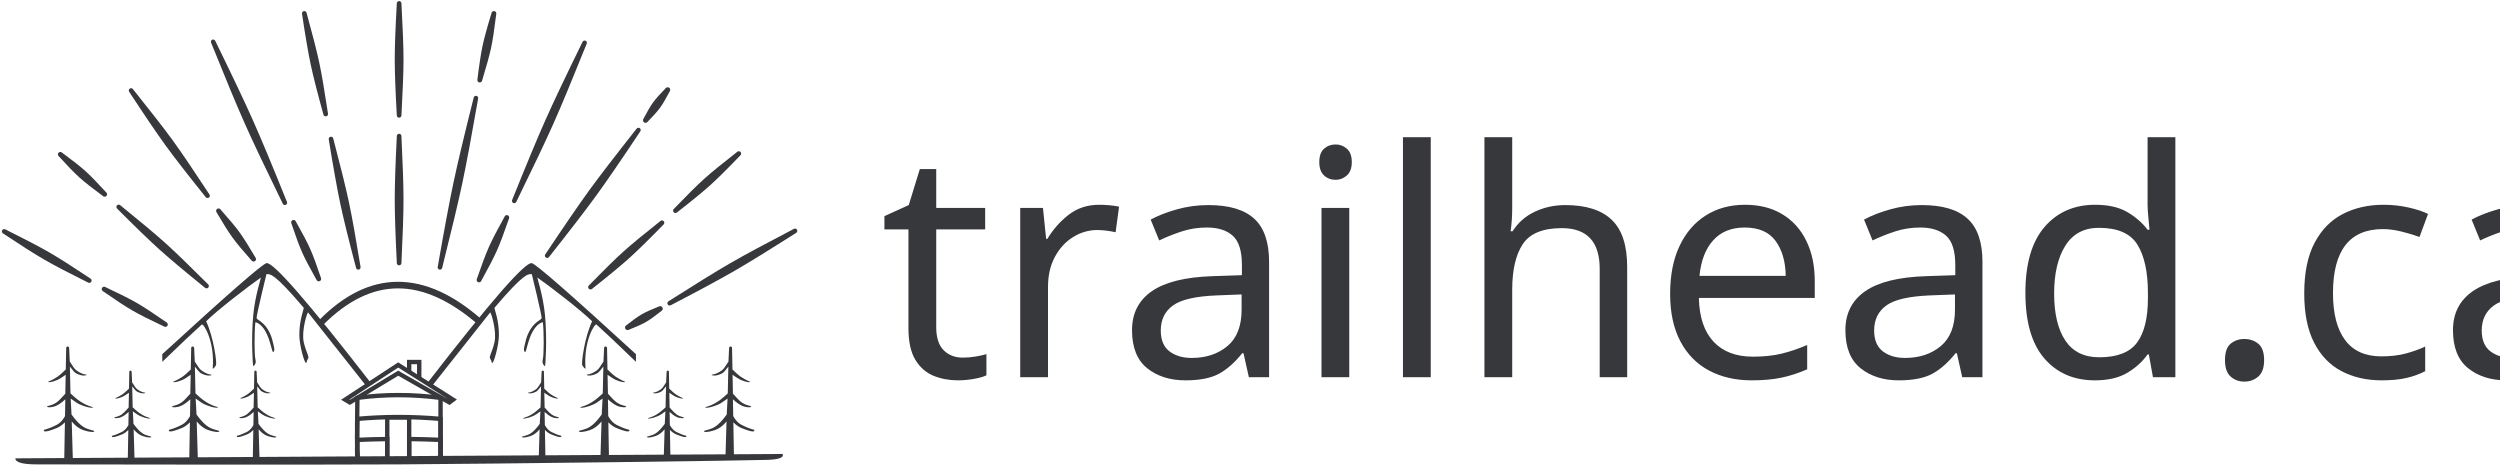
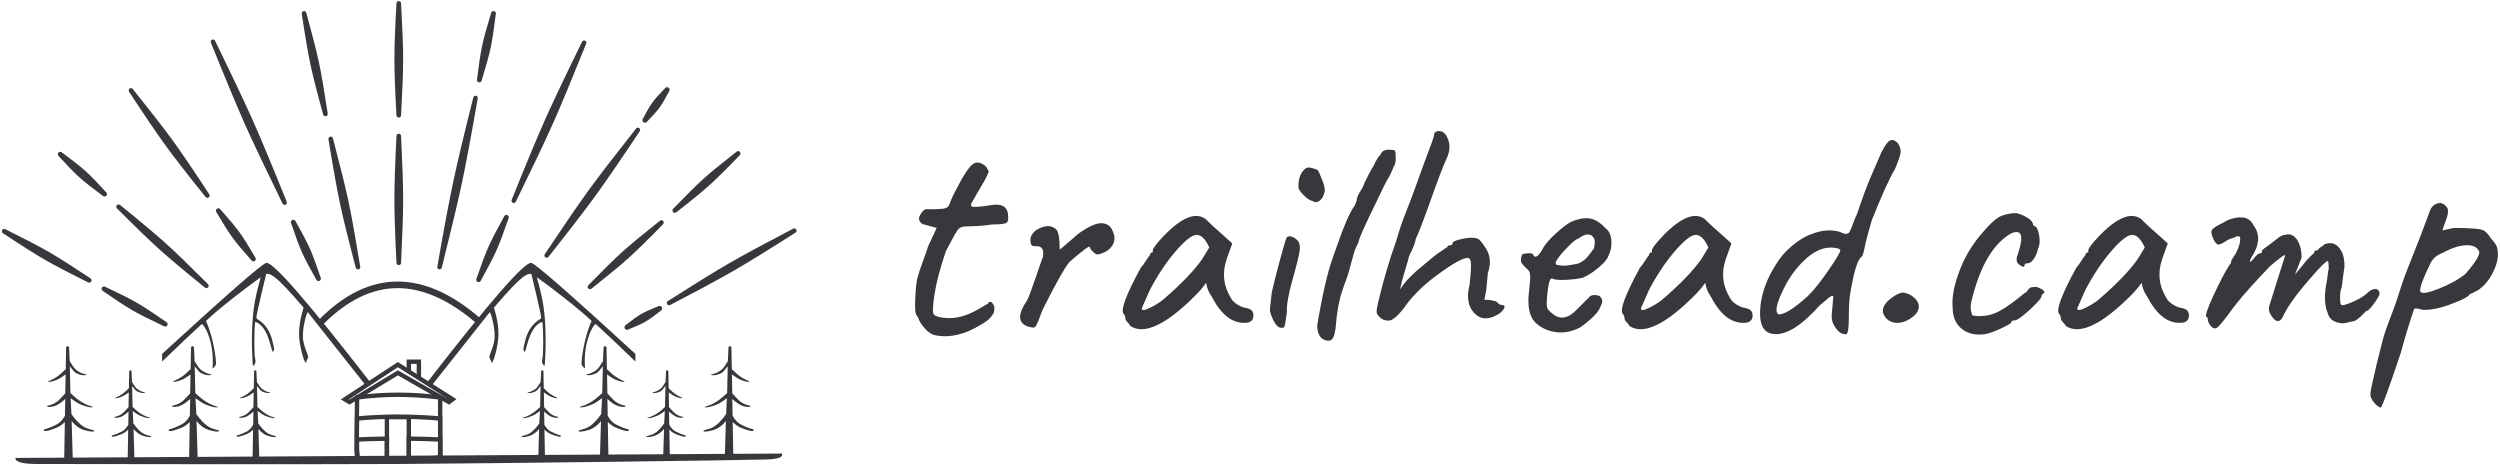
- <svg xmlns="http://www.w3.org/2000/svg" width="1140px" height="212px" viewBox="0 0 1140 212" version="1.1">
+ <svg xmlns="http://www.w3.org/2000/svg" width="1141px" height="212px" viewBox="0 0 1141 212" version="1.1">
  <defs />
  <g id="Page-1" stroke="none" stroke-width="1" fill="none" fill-rule="evenodd">
    <g id="logo" transform="translate(0, -1)">
-       <text id="trailhead.camp" font-family="Caveat-Regular, Caveat" font-size="144" font-weight="normal" line-spacing="144" fill="#36383C">
-         <tspan x="401" y="173">trailhead.camp</tspan>
-       </text>
+       <path d="M420.08,102.44 C419.648,101.864 419.432,101.264 419.432,100.64 C419.432,100.016 419.84,99.152 420.656,98.048 C421.472,96.944 422.192,96.416 422.816,96.464 C423.44,96.512 424.88,96.512 427.136,96.464 C429.392,96.416 430.904,96.248 431.672,95.96 C432.44,95.672 432.968,95.144 433.256,94.376 C434.12,91.976 435.32,89.384 436.856,86.6 C439.736,81.032 442.04,77.528 443.768,76.088 C445.496,74.648 447.56,74.936 449.96,76.952 C450.728,78.104 451.136,78.848 451.184,79.184 C451.232,79.52 450.92,80.36 450.248,81.704 C449.576,83.048 448.592,84.8 447.296,86.96 C446,89.12 445.112,90.68 444.632,91.64 C443,93.944 442.76,95.192 443.912,95.384 C445.064,95.576 447.92,95.312 452.48,94.592 C457.04,93.872 459.56,95.192 460.04,98.552 C460.328,100.856 460.088,102.248 459.32,102.728 C458.552,103.208 456.344,103.448 452.696,103.448 C449.624,103.928 446.72,104.192 443.984,104.24 C441.248,104.288 439.592,104.408 439.016,104.6 C437.864,104.888 436.952,105.8 436.28,107.336 C435.992,107.528 435.656,108.056 435.272,108.92 C434.696,110.072 433.496,112.328 431.672,115.688 C429.08,123.368 427.376,129.824 426.56,135.056 C425.744,140.288 425.576,143.36 426.056,144.272 C426.536,145.184 428.216,145.784 431.096,146.072 C435.992,146.648 441.272,145.256 446.936,141.896 L450.824,139.592 C451.784,138.056 452.792,138.536 453.848,141.032 C453.848,142.088 453.776,142.904 453.632,143.48 C453.488,144.056 452.96,144.872 452.048,145.928 C451.136,146.984 449.72,148.04 447.8,149.096 C440.504,153.704 433.496,155.336 426.776,153.992 C425.24,153.704 423.68,152.672 422.096,150.896 C420.512,149.12 419.48,147.464 419,145.928 L418.28,144.776 C417.704,144.296 417.512,141.824 417.704,137.36 C417.896,132.896 418.232,129.728 418.712,127.856 C419.192,125.984 420.056,123.368 421.304,120.008 C422.552,116.648 423.32,114.44 423.608,113.384 L427.496,105.032 L421.736,103.448 C421.064,103.352 420.512,103.016 420.08,102.44 Z M492.008,107.768 C496.616,104.504 500.096,102.872 502.448,102.872 C504.8,102.872 506.456,103.784 507.416,105.608 C509.144,108.68 509.048,111.416 507.128,113.816 C506.264,114.872 505.16,115.688 503.816,116.264 C502.472,116.84 501.512,117.128 500.936,117.128 C500.36,117.128 499.64,116.696 498.776,115.832 C497.912,114.968 497.432,114.248 497.336,113.672 C497.336,113.192 495.992,114.032 493.304,116.192 C490.616,118.352 488.84,119.864 487.976,120.728 C485.768,123.416 481.88,130.328 476.312,141.464 C475.736,142.616 475.16,144.008 474.584,145.64 C473.528,148.616 472.712,150.2 472.136,150.392 C471.56,150.584 470.648,150.488 469.4,150.104 C464.504,148.568 464.312,144.536 468.824,138.008 C469.496,136.664 470.792,133.184 472.712,127.568 C474.632,121.952 475.736,118.808 476.024,118.136 C476.216,116.504 476.12,115.352 475.736,114.68 C475.256,113.816 474.488,113.384 473.432,113.384 C472.376,113.384 471.704,113.336 471.416,113.24 C470.648,113.144 470.264,112.136 470.264,110.216 C470.456,108.392 471.56,106.856 473.576,105.608 C477.032,103.784 479.768,103.736 481.784,105.464 C483.032,106.328 483.656,109.496 483.656,114.968 C488.648,110.744 491.432,108.344 492.008,107.768 Z M551.912,113.96 C550.184,110.12 548.264,108.2 546.152,108.2 C544.04,108.2 540.824,110.72 536.504,115.76 C532.184,120.8 528.248,126.728 524.696,133.544 L521.096,141.752 C521.096,142.808 522.32,142.736 524.768,141.536 C527.216,140.336 529.256,139.064 530.888,137.72 C539.144,130.616 545.096,124.424 548.744,119.144 L551.912,113.96 Z M514.544,148.016 C513.92,147.392 513.608,146.768 513.608,146.144 C513.608,145.52 513.368,144.92 512.888,144.344 C511.256,142.712 513.848,135.656 520.664,123.176 C521.24,122.6 521.984,121.592 522.896,120.152 C523.808,118.712 524.408,117.896 524.696,117.704 C524.696,117.32 524.84,116.96 525.128,116.624 C525.416,116.288 525.752,116.12 526.136,116.12 L526.136,115.256 C526.136,114.392 527.72,112.28 530.888,108.92 C539.336,100.088 545.864,97.496 550.472,101.144 C551.048,101.912 555.032,105.56 562.424,112.088 L559.832,119.288 C557.72,125.528 558.344,131.384 561.704,136.856 C562.184,137.912 563.144,138.92 564.584,139.88 C566.024,140.84 567.464,141.416 568.904,141.608 C571.016,141.992 572.072,143.096 572.072,144.92 C572.072,146.744 571.208,147.848 569.48,148.232 C563.048,149.096 557.576,145.16 553.064,136.424 C551.72,134.6 550.856,132.488 550.472,130.088 C549.032,132.104 547.496,133.928 545.864,135.56 C532.328,149.192 522.344,153.944 515.912,149.816 C515.624,149.24 515.168,148.64 514.544,148.016 Z M587.192,109.496 C587.672,108.824 588.44,108.656 589.496,108.992 C590.552,109.328 591.488,109.952 592.304,110.864 C593.12,111.776 593.408,113.264 593.168,115.328 C592.928,117.392 591.848,121.808 589.928,128.576 C588.008,135.344 587.144,140.36 587.336,143.624 C586.76,148.04 586.328,150.296 586.04,150.392 C584.408,151.064 582.968,150.32 581.72,148.16 C580.472,146 579.752,144.056 579.56,142.328 C579.944,138.68 580.232,136.088 580.424,134.552 C581.192,131 582.416,126.128 584.096,119.936 C585.776,113.744 586.808,110.264 587.192,109.496 Z M594.392,79.4 C595.256,78.152 596.144,77.504 597.056,77.456 C597.968,77.408 599.384,77.768 601.304,78.536 C601.592,78.824 601.952,79.496 602.384,80.552 C602.816,81.608 603.2,82.544 603.536,83.36 C603.872,84.176 604.088,84.776 604.184,85.16 C604.28,85.544 604.4,86.096 604.544,86.816 C604.688,87.536 604.688,88.136 604.544,88.616 C604.4,89.096 604.232,89.624 604.04,90.2 C603.656,91.256 602.984,92.12 602.024,92.792 C601.064,93.464 600.008,93.416 598.856,92.648 C597.896,92.552 596.624,91.712 595.04,90.128 C593.456,88.544 592.64,87.368 592.592,86.6 C592.544,85.832 592.616,84.752 592.808,83.36 C593,81.968 593.528,80.648 594.392,79.4 Z M618.296,94.808 L619.16,92.648 C619.256,91.496 619.64,90.344 620.312,89.192 C621.464,87.464 622.328,85.784 622.904,84.152 C624.44,80.888 625.784,78.392 626.936,76.664 C627.896,74.36 629.048,72.536 630.392,71.192 L630.248,71.048 C630.92,69.896 632.096,69.32 633.776,69.32 C635.456,69.32 636.416,69.488 636.656,69.824 C636.896,70.16 637.016,71.312 637.016,73.28 C637.016,75.248 636.584,76.712 635.72,77.672 L635.864,77.672 C634.712,80.36 633.896,82.016 633.416,82.64 C632.936,83.264 631.064,87.032 627.8,93.944 C622.616,104.504 620.024,110.36 620.024,111.512 C618.968,113.816 618.392,115.064 618.296,115.256 L615.128,126.632 C613.592,130.76 612.776,133.064 612.68,133.544 C611.144,137.768 610.088,143.672 609.512,151.256 L609.368,151.832 C609.08,153.848 608.6,155.192 607.928,155.864 C607.256,156.536 606.248,156.68 604.904,156.296 C602.504,155.528 601.256,153.32 601.16,149.672 C603.464,135.656 605.912,125.096 608.504,117.992 C609.176,116.168 609.752,114.536 610.232,113.096 C613.496,103.688 616.184,97.592 618.296,94.808 Z M679.064,125.624 L678.344,133.256 L677.48,137.864 L679.784,137.864 L682.952,138.584 C683.816,139.64 684.584,140.168 685.256,140.168 C686.792,140.168 687.08,140.888 686.12,142.328 C685.64,143 685.064,143.576 684.392,144.056 C679.784,147.032 675.992,147.032 673.016,144.056 C670.04,141.08 669.272,136.712 670.712,130.952 C671.192,126.824 671.408,123.752 671.36,121.736 C671.312,119.72 670.808,118.712 669.848,118.712 C667.64,118.712 663.104,121.232 656.24,126.272 C649.376,131.312 644.216,136.424 640.76,141.608 C637.88,145.256 635.648,147.152 634.064,147.296 C632.48,147.44 631.136,147.032 630.032,146.072 C628.928,145.112 628.352,144.272 628.304,143.552 C628.256,142.832 628.424,141.56 628.808,139.736 C631.4,128.792 634.232,119.144 637.304,110.792 C638.456,106.568 639.92,102.224 641.696,97.76 C643.472,93.296 644.984,89.312 646.232,85.808 C647.48,82.304 648.68,78.968 649.832,75.8 C650.984,72.632 651.848,70.328 652.424,68.888 C653.192,66.872 653.864,64.952 654.44,63.128 C654.44,61.592 655.208,60.824 656.744,60.824 C658.664,60.824 660.08,62.168 660.992,64.856 C661.904,67.544 661.664,70.352 660.272,73.28 C658.88,76.208 656.528,82.328 653.216,91.64 C649.904,100.952 647.528,107.144 646.088,110.216 C646.088,111.368 645.08,113.96 643.064,117.992 C643.064,118.376 642.464,120.512 641.264,124.4 C640.064,128.288 639.32,131.192 639.032,133.112 C640.472,130.616 642.92,127.832 646.376,124.76 C651.656,120.248 654.92,117.56 656.168,116.696 L660.632,113.672 C660.632,113.192 661.016,112.952 661.784,112.952 C662.552,112.952 662.936,112.64 662.936,112.016 C662.936,111.392 664.04,110.816 666.248,110.288 C668.456,109.76 670.28,109.496 671.72,109.496 C673.16,109.496 674.216,109.736 674.888,110.216 C675.56,110.696 676.424,111.752 677.48,113.384 C680.168,116.84 680.696,120.92 679.064,125.624 Z M727.016,109.064 C725.576,107.432 723.416,107.672 720.536,109.784 C719.576,110.072 718.16,111.128 716.288,112.952 C714.416,114.776 712.808,116.576 711.464,118.352 C710.12,120.128 709.688,121.16 710.168,121.448 C710.072,121.64 710.192,121.784 710.528,121.88 C710.864,121.976 711.296,122.048 711.824,122.096 C712.352,122.144 712.856,122.192 713.336,122.24 C713.816,122.288 714.272,122.288 714.704,122.24 C715.136,122.192 716.096,122.048 717.584,121.808 C719.072,121.568 720.008,121.376 720.392,121.232 C720.776,121.088 721.448,120.728 722.408,120.152 C723.56,119.48 725.24,117.56 727.448,114.392 C728.12,111.8 727.976,110.024 727.016,109.064 Z M695.336,116.84 L697.784,116.552 C699.128,116.552 699.8,116.84 699.8,117.416 C700.472,118.664 701.528,118.328 702.968,116.408 C703.448,115.736 703.928,114.92 704.408,113.96 C705.752,111.848 707.744,109.616 710.384,107.264 C713.024,104.912 715.208,103.256 716.936,102.296 C719.912,100.952 722.648,100.4 725.144,100.64 C727.64,100.88 730.184,102.392 732.776,105.176 C734.408,106.424 735.296,108.344 735.44,110.936 C735.584,113.528 735.128,115.784 734.072,117.704 C733.688,119.144 732.176,120.968 729.536,123.176 C726.896,125.384 724.472,126.92 722.264,127.784 C720.248,128.264 717.704,128.576 714.632,128.72 C711.56,128.864 709.544,128.696 708.584,128.216 C707.912,127.832 707.384,128.432 707,130.016 C706.616,131.6 706.304,133.808 706.064,136.64 C705.824,139.472 705.896,141.2 706.28,141.824 C706.664,142.448 707.048,142.904 707.432,143.192 C710.792,146.648 714.344,146.84 718.088,143.768 C719.24,142.712 720.512,141.464 721.904,140.024 C723.296,138.584 724.328,137.576 725,137 C725.768,135.656 727.4,135.32 729.896,135.992 C730.856,136.856 731.312,137.672 731.264,138.44 C731.216,139.208 730.832,140.312 730.112,141.752 C729.392,143.192 728.096,144.752 726.224,146.432 C724.352,148.112 722.696,149.432 721.256,150.392 C716.168,153.08 711.08,153.464 705.992,151.544 C702.248,150.008 699.824,147.872 698.72,145.136 C697.616,142.4 697.304,138.872 697.784,134.552 C698.264,130.232 698.456,127.544 698.36,126.488 C698.264,125.432 697.952,124.664 697.424,124.184 C696.896,123.704 696.392,123.224 695.912,122.744 C694.856,121.688 694.28,120.848 694.184,120.224 C694.088,119.6 694.16,118.88 694.4,118.064 C694.64,117.248 694.952,116.84 695.336,116.84 Z M779.72,113.96 C777.992,110.12 776.072,108.2 773.96,108.2 C771.848,108.2 768.632,110.72 764.312,115.76 C759.992,120.8 756.056,126.728 752.504,133.544 L748.904,141.752 C748.904,142.808 750.128,142.736 752.576,141.536 C755.024,140.336 757.064,139.064 758.696,137.72 C766.952,130.616 772.904,124.424 776.552,119.144 L779.72,113.96 Z M742.352,148.016 C741.728,147.392 741.416,146.768 741.416,146.144 C741.416,145.52 741.176,144.92 740.696,144.344 C739.064,142.712 741.656,135.656 748.472,123.176 C749.048,122.6 749.792,121.592 750.704,120.152 C751.616,118.712 752.216,117.896 752.504,117.704 C752.504,117.32 752.648,116.96 752.936,116.624 C753.224,116.288 753.56,116.12 753.944,116.12 L753.944,115.256 C753.944,114.392 755.528,112.28 758.696,108.92 C767.144,100.088 773.672,97.496 778.28,101.144 C778.856,101.912 782.84,105.56 790.232,112.088 L787.64,119.288 C785.528,125.528 786.152,131.384 789.512,136.856 C789.992,137.912 790.952,138.92 792.392,139.88 C793.832,140.84 795.272,141.416 796.712,141.608 C798.824,141.992 799.88,143.096 799.88,144.92 C799.88,146.744 799.016,147.848 797.288,148.232 C790.856,149.096 785.384,145.16 780.872,136.424 C779.528,134.6 778.664,132.488 778.28,130.088 C776.84,132.104 775.304,133.928 773.672,135.56 C760.136,149.192 750.152,153.944 743.72,149.816 C743.432,149.24 742.976,148.64 742.352,148.016 Z M839.912,115.256 C839.912,114.68 839,114.296 837.176,114.104 C831.608,113.336 825.896,116.456 820.04,123.464 C817.64,126.344 815.624,129.512 813.992,132.968 C810.632,139.784 809.912,143.624 811.832,144.488 C814.52,144.488 818.936,141.704 825.08,136.136 C827.672,133.64 830.792,129.752 834.44,124.472 C838.088,119.192 839.912,116.12 839.912,115.256 Z M844.376,135.416 C843.992,137.72 843.8,141.32 843.8,146.216 C843.8,151.112 843.368,153.56 842.504,153.56 C840.872,153.56 839.528,152.888 838.472,151.544 C837.416,150.2 836.696,148.952 836.312,147.8 C835.928,146.648 835.88,144.968 836.168,142.76 L836.744,136.136 C836.456,136.136 836.264,136.112 836.168,136.064 C836.072,136.016 835.76,136.16 835.232,136.496 C834.704,136.832 834.296,137.144 834.008,137.432 C833.72,137.72 833.216,138.152 832.496,138.728 C831.776,139.304 831.128,139.832 830.552,140.312 C822.104,149.816 815,154.184 809.24,153.416 C804.536,152.84 802.616,148.52 803.48,140.456 C804.248,134.024 806.6,127.784 810.536,121.736 C812.168,118.856 814.544,116.072 817.664,113.384 C820.784,110.696 823.88,108.824 826.952,107.768 C831.656,105.944 835.976,105.656 839.912,106.904 C842.312,108.152 843.8,107.96 844.376,106.328 C844.664,105.848 845.144,104.672 845.816,102.8 C846.488,100.928 847.064,99.56 847.544,98.696 C850.04,91.208 852.248,85.28 854.168,80.912 C856.088,76.544 857.576,73.112 858.632,70.616 C860.168,67.544 861.488,65.72 862.592,65.144 C863.696,64.568 864.92,65 866.264,66.44 C867.224,67.976 867.608,69.416 867.416,70.76 C867.224,72.104 866.36,74.6 864.824,78.248 C862.52,81.992 859.016,89.72 854.312,101.432 C854.216,101.912 853.76,103.52 852.944,106.256 C852.128,108.992 851.456,111.704 850.928,114.392 C850.4,117.08 849.848,118.424 849.272,118.424 C847.544,120.248 845.912,125.912 844.376,135.416 Z M864.248,136.28 C865.976,135.224 867.248,134.648 868.064,134.552 C868.88,134.456 870.152,134.792 871.88,135.56 C874.76,137.384 876.032,139.4 875.696,141.608 C875.36,143.816 873.416,145.784 869.864,147.512 C866.6,148.856 863.768,148.616 861.368,146.792 C857.912,143.432 858.872,139.928 864.248,136.28 Z M928.256,119.144 C927.344,120.488 926.408,121.16 925.448,121.16 C924.488,121.16 924.008,121.448 924.008,122.024 C924.008,122.888 923.456,122.984 922.352,122.312 C921.248,121.64 920.624,120.968 920.48,120.296 C920.336,119.624 920.336,119 920.48,118.424 C920.624,117.848 920.888,117.032 921.272,115.976 C923.672,108.392 922.568,105.56 917.96,107.48 C909.992,111.992 904.088,121.688 900.248,136.568 C899.48,139.256 899.24,141.296 899.528,142.688 C899.816,144.08 900.056,144.824 900.248,144.92 C901.592,145.304 903.416,145.376 905.72,145.136 C908.024,144.896 910.208,144.224 912.272,143.12 C914.336,142.016 916.328,140.744 918.248,139.304 C920.168,137.864 921.608,136.736 922.568,135.92 C923.528,135.104 924.296,134.552 924.872,134.264 C925.736,132.92 926.48,132.2 927.104,132.104 C927.728,132.008 928.52,131.96 929.48,131.96 C931.784,132.728 932.984,133.544 933.08,134.408 C933.08,134.6 932.888,134.792 932.504,134.984 L931.784,135.704 C932.168,136.472 930.488,138.584 926.744,142.04 C923,145.496 920.6,147.224 919.544,147.224 C918.488,147.224 917.96,147.512 917.96,148.088 C917.96,148.472 916.496,149.36 913.568,150.752 C910.64,152.144 908.264,153.032 906.44,153.416 C902.12,154.184 898.496,153.464 895.568,151.256 C892.64,149.048 891.176,145.688 891.176,141.176 C890.792,136.952 891.728,131.72 893.984,125.48 C896.24,119.24 899.456,113.6 903.632,108.56 C907.808,103.52 911,100.544 913.208,99.632 C915.416,98.72 917.768,98.264 920.264,98.264 C921.992,98.648 923.696,99.368 925.376,100.424 C927.056,101.48 927.896,102.536 927.896,103.592 L928.616,104.312 C929.48,104.312 930.152,105.608 930.632,108.2 C931.112,110.792 930.968,112.856 930.2,114.392 C929.816,116.216 929.168,117.8 928.256,119.144 Z M978.872,113.96 C977.144,110.12 975.224,108.2 973.112,108.2 C971,108.2 967.784,110.72 963.464,115.76 C959.144,120.8 955.208,126.728 951.656,133.544 L948.056,141.752 C948.056,142.808 949.28,142.736 951.728,141.536 C954.176,140.336 956.216,139.064 957.848,137.72 C966.104,130.616 972.056,124.424 975.704,119.144 L978.872,113.96 Z M941.504,148.016 C940.88,147.392 940.568,146.768 940.568,146.144 C940.568,145.52 940.328,144.92 939.848,144.344 C938.216,142.712 940.808,135.656 947.624,123.176 C948.2,122.6 948.944,121.592 949.856,120.152 C950.768,118.712 951.368,117.896 951.656,117.704 C951.656,117.32 951.8,116.96 952.088,116.624 C952.376,116.288 952.712,116.12 953.096,116.12 L953.096,115.256 C953.096,114.392 954.68,112.28 957.848,108.92 C966.296,100.088 972.824,97.496 977.432,101.144 C978.008,101.912 981.992,105.56 989.384,112.088 L986.792,119.288 C984.68,125.528 985.304,131.384 988.664,136.856 C989.144,137.912 990.104,138.92 991.544,139.88 C992.984,140.84 994.424,141.416 995.864,141.608 C997.976,141.992 999.032,143.096 999.032,144.92 C999.032,146.744 998.168,147.848 996.44,148.232 C990.008,149.096 984.536,145.16 980.024,136.424 C978.68,134.6 977.816,132.488 977.432,130.088 C975.992,132.104 974.456,133.928 972.824,135.56 C959.288,149.192 949.304,153.944 942.872,149.816 C942.584,149.24 942.128,148.64 941.504,148.016 Z M1073.768,147.656 L1070.6,148.376 C1069.352,148.76 1067.792,148.592 1065.92,147.872 C1064.048,147.152 1062.872,145.832 1062.392,143.912 C1061.048,140.84 1060.76,136.76 1061.528,131.672 C1061.72,130.712 1061.912,129.656 1062.104,128.504 C1062.392,125.72 1062.632,124.184 1062.824,123.896 C1062.824,121.4 1062.68,120.152 1062.392,120.152 C1061.624,120.152 1059.08,122.648 1054.76,127.64 C1048.04,135.32 1043.768,141.272 1041.944,145.496 C1041.56,146.264 1041.272,146.696 1041.08,146.792 C1039.64,148.328 1038.008,147.512 1036.184,144.344 C1035.608,143.384 1035.416,142.232 1035.608,140.888 C1035.704,140.504 1038.152,132.728 1042.952,117.56 C1042.952,116.888 1040.552,118.616 1035.752,122.744 C1035.368,123.224 1034.024,124.664 1031.72,127.064 C1025.672,133.496 1021.136,138.8 1018.112,142.976 C1015.088,147.152 1013.072,149.624 1012.064,150.392 C1011.056,151.16 1010.072,150.992 1009.112,149.888 C1008.152,148.784 1007.672,147.8 1007.672,146.936 C1007.672,146.072 1007.432,145.64 1006.952,145.64 C1006.376,145.064 1007.48,141.776 1010.264,135.776 C1013.048,129.776 1015.448,125.192 1017.464,122.024 C1018.136,121.352 1018.424,120.68 1018.328,120.008 C1019.288,118.28 1019.96,117.224 1020.344,116.84 C1021.976,113.672 1022.648,111.128 1022.36,109.208 C1022.072,108.92 1021.76,108.776 1021.424,108.776 C1021.088,108.776 1020.8,108.848 1020.56,108.992 C1020.32,109.136 1019.96,109.304 1019.48,109.496 C1018.712,109.688 1017.8,110.024 1016.744,110.504 C1014.536,112.04 1013.048,112.736 1012.28,112.592 C1011.512,112.448 1010.72,111.392 1009.904,109.424 C1009.088,107.456 1009.112,106.112 1009.976,105.392 C1010.84,104.672 1011.728,104.096 1012.64,103.664 C1013.552,103.232 1014.536,102.704 1015.592,102.08 C1016.648,101.456 1017.608,101.048 1018.472,100.856 C1023.656,99.32 1027.064,100.424 1028.696,104.168 C1031.672,108.104 1031.192,113.048 1027.256,119 C1026.872,119.768 1026.776,120.248 1026.968,120.44 C1027.16,120.632 1027.808,120.032 1028.912,118.64 C1030.016,117.248 1030.952,116.552 1031.72,116.552 C1032.2,116.552 1032.44,116.12 1032.44,115.256 L1033.88,113.96 C1034.072,113.96 1036.136,112.424 1040.072,109.352 C1041.128,108.584 1042.088,108.2 1042.952,108.2 C1045.064,107.528 1046.84,108.224 1048.28,110.288 C1049.72,112.352 1050.44,115.112 1050.44,118.568 L1047.416,126.344 L1052.6,120.008 C1053.464,118.952 1054.616,117.8 1056.056,116.552 C1056.248,115.688 1056.632,115.256 1057.208,115.256 L1057.496,115.256 C1057.88,115.256 1058.072,115.064 1058.072,114.68 C1058.264,114.488 1058.552,114.248 1058.936,113.96 C1060.088,113.288 1060.712,112.808 1060.808,112.52 C1064.264,111.176 1066.904,112.28 1068.728,115.832 C1069.592,117.368 1070.024,119.672 1070.024,122.744 C1069.736,124.472 1069.304,127.64 1068.728,132.248 C1068.248,133.304 1068.008,134.624 1068.008,136.208 C1068.008,137.792 1068.056,138.776 1068.152,139.16 C1068.152,139.928 1068.536,140.312 1069.304,140.312 C1070.744,140.024 1072.64,139.328 1074.992,138.224 C1077.344,137.12 1079.144,135.968 1080.392,134.768 C1081.64,133.568 1082.816,132.944 1083.92,132.896 C1085.024,132.848 1085.72,133.4 1086.008,134.552 C1086.296,135.128 1085.552,136.664 1083.776,139.16 C1082,141.656 1080.776,142.904 1080.104,142.904 C1079.912,142.904 1079.576,143.192 1079.096,143.768 C1076.696,146.36 1074.92,147.656 1073.768,147.656 Z M1131.08,115.112 C1130.12,113.48 1128.128,112.76 1125.104,112.952 C1122.08,113.144 1118.552,114.344 1114.52,116.552 C1112.024,117.512 1110.248,119.096 1109.192,121.304 C1105.832,128.12 1104.296,132.344 1104.584,133.976 C1105.064,135.224 1107.896,134.816 1113.08,132.752 C1118.264,130.688 1122.344,128.408 1125.32,125.912 C1130.6,119.864 1132.52,116.264 1131.08,115.112 Z M1083.416,184.592 C1082.36,183.296 1081.832,182.072 1081.832,180.92 C1081.832,179.768 1082.792,175.184 1084.712,167.168 C1086.632,159.152 1088.048,153.872 1088.96,151.328 C1089.872,148.784 1090.616,146.792 1091.192,145.352 C1092.824,141.224 1094.168,137.384 1095.224,133.832 C1096.28,130.28 1098.152,125.192 1100.84,118.568 C1103.336,112.424 1106.072,105.272 1109.048,97.112 C1109.72,95.384 1110.896,94.28 1112.576,93.8 C1114.256,93.32 1115.72,94.04 1116.968,95.96 C1117.64,97.112 1117.208,99.56 1115.672,103.304 L1114.664,106.184 L1119.848,105.032 C1128.008,105.032 1132.664,105.464 1133.816,106.328 C1134.968,107.192 1135.976,108.344 1136.84,109.784 C1138.472,111.512 1139.432,112.952 1139.72,114.104 C1140.488,117.272 1139.936,120.824 1138.064,124.76 C1136.192,128.696 1133.768,131.624 1130.792,133.544 L1127.048,135.416 C1126.856,136.184 1124.672,137.408 1120.496,139.088 C1116.32,140.768 1112.792,141.8 1109.912,142.184 C1107.032,142.568 1105.208,142.52 1104.44,142.04 C1102.616,141.656 1101.704,141.752 1101.704,142.328 C1099.304,149.432 1097.336,155.912 1095.8,161.768 C1090.52,177.608 1087.448,186.056 1086.584,187.112 C1085.528,186.728 1084.472,185.888 1083.416,184.592 Z" id="trailhead.camp" fill="#36383C" />
      <g id="Group-6">
        <path d="M7,210 L356.856,208 C357.616,209.584 355.373,210.483 350.128,210.698 C342.259,211.02 228.306,212.497 181.928,212.762 C139.882,213.003 26.572,212.762 16.786,212.762 C10.262,212.762 7,211.842 7,210 Z" id="Path-3" fill="#36383C" />
        <g id="Hut" transform="translate(157, 166)" stroke-width="2" stroke="#36383C">
          <polygon id="Path-4" points="0.417 17.25 2.5 18.5 24.583 5.167 47.917 18.5 49.583 17.25 24.583 1.417" />
          <polyline id="Path-5" points="29.583 4.667 29.583 0.083 34.167 0.083 34.167 7.583" />
          <path d="M5.972,16.417 C5.694,34.75 5.833,44.056 6.389,44.333 C6.815,44.546 15.453,44.806 24.722,44.75 C33.579,44.697 43.889,44.102 43.889,43.5 C43.889,39.889 43.889,30.861 43.889,16.417 C37.362,15.583 30.973,15.167 24.722,15.167 C18.472,15.167 12.222,15.583 5.972,16.417 Z" id="Path-7" />
          <path d="M19.583,35.198 C15.046,35.253 10.509,35.382 5.972,35.583 C5.694,41.696 5.833,44.799 6.389,44.892 C6.815,44.963 15.453,45.049 24.722,45.031 C33.579,45.013 43.889,44.815 43.889,44.614 C43.889,43.41 43.889,40.4 43.889,35.583 C39.044,35.377 34.276,35.248 29.583,35.194 L29.583,44.75 L19.583,44.75 L19.583,35.198 Z" id="Combined-Shape" />
          <path d="M19.583,25.375 C21.824,25.375 23.49,25.375 24.583,25.375 C25.676,25.375 27.343,25.375 29.583,25.375 L29.583,44.542 L19.583,44.542 L19.583,25.375 Z" id="Path-8" />
          <path d="M5.972,26 C5.694,38.226 5.833,44.432 6.389,44.617 C6.815,44.759 15.453,44.932 24.722,44.895 C33.579,44.859 43.889,44.463 43.889,44.061 C43.889,41.653 43.889,35.633 43.889,26 C37.362,25.445 30.973,25.167 24.722,25.167 C18.472,25.167 12.222,25.445 5.972,26 Z" id="Path-7" />
        </g>
        <path d="M74,162.5 C103.72,135.266 119.554,121.433 121.5,121 C124.5,120.333 140.333,138.5 169,175.5 L167,177 C150.667,156.333 141.833,145.167 140.5,143.5 C140.15,143.062 137.379,151.932 138.502,157 C139.5,161.5 141.123,163.565 140.5,164.5 C139.5,166 140,166.5 139.5,166.5 C138.733,166.308 136.561,158.483 136.5,154 C136.402,146.787 138.744,141.628 138.502,141.344 C124.991,125.448 123.323,126 121.5,126 C121.474,126 117,144.5 117,146 C117,146.771 119.748,147.463 122,151 C124.127,154.341 124.5,157.5 125,159.5 C125.247,160.489 125,161.5 124.5,161.5 C124,161.5 123.222,155.832 121,152 C118.831,148.26 116.462,147.84 116.445,148 C115.944,152.553 115.945,163 116.5,165 C117.055,167 115.529,167.981 115.5,168 C115.275,168.144 114.428,155.671 115.5,144.5 C116.359,135.554 119.207,127.395 118.945,127.578 C113.059,131.675 98.832,142.668 94,147.5 C97.5,155 98.963,166.573 98.5,167.5 C98,168.5 96.96,169.499 97,169 C98,156.5 92.767,148.305 92,148.991 C88.414,152.197 82.414,157.867 74,166 L74,162.5 Z" id="Path-9" fill="#36383C" />
        <path d="M195,162.5 C224.72,135.266 240.554,121.433 242.5,121 C245.5,120.333 261.333,138.5 290,175.5 L288,177 C271.667,156.333 262.833,145.167 261.5,143.5 C261.15,143.062 258.379,151.932 259.502,157 C260.5,161.5 262.123,163.565 261.5,164.5 C260.5,166 261,166.5 260.5,166.5 C259.733,166.308 257.561,158.483 257.5,154 C257.402,146.787 259.744,141.628 259.502,141.344 C245.991,125.448 244.323,126 242.5,126 C242.474,126 238,144.5 238,146 C238,146.771 240.748,147.463 243,151 C245.127,154.341 245.5,157.5 246,159.5 C246.247,160.489 246,161.5 245.5,161.5 C245,161.5 244.222,155.832 242,152 C239.831,148.26 237.462,147.84 237.445,148 C236.944,152.553 236.945,163 237.5,165 C238.055,167 236.529,167.981 236.5,168 C236.275,168.144 235.428,155.671 236.5,144.5 C237.359,135.554 240.207,127.395 239.945,127.578 C234.059,131.675 219.832,142.668 215,147.5 C218.5,155 219.963,166.573 219.5,167.5 C219,168.5 217.96,169.499 218,169 C219,156.5 213.767,148.305 213,148.991 C209.414,152.197 203.414,157.867 195,166 L195,162.5 Z" id="Path-9" fill="#36383C" transform="translate(242.5, 148.9912) scale(-1, 1) translate(-242.5, -148.9912) " />
        <path d="" id="Path-10" stroke="#979797" />
        <path d="M145.5,147 C156.985,135.333 168.985,129.5 181.5,129.5 C194.015,129.5 206.849,135.333 220,147 L218,149 C205.302,138 193.136,132.5 181.5,132.5 C169.864,132.5 158.531,138 147.5,149 L145.5,147 Z" id="Path-6" fill="#36383C" />
        <path d="M113.552,15.549 L113.552,15.549 L113.552,15.549 C114.11,15.549 114.568,15.991 114.589,16.549 C115.231,34.218 115.552,47.623 115.552,56.763 C115.552,65.903 115.231,79.308 114.589,96.978 L114.589,96.978 C114.568,97.536 114.11,97.978 113.552,97.978 L113.552,97.978 L113.552,97.978 C112.994,97.978 112.536,97.536 112.516,96.978 C111.873,79.011 111.552,65.606 111.552,56.763 C111.552,47.921 111.873,34.516 112.516,16.549 L112.516,16.549 C112.536,15.991 112.994,15.549 113.552,15.549 Z" id="original_Path-11_21392532" fill="#36383C" transform="translate(113.552, 56.7633) rotate(336) translate(-113.552, -56.7633) " />
        <path d="M139.612,100.08 L139.612,100.08 L139.612,100.08 C140.18,100.08 140.655,100.512 140.71,101.077 C141.311,107.291 141.612,112.03 141.612,115.295 C141.612,118.56 141.311,123.3 140.71,129.513 L140.71,129.513 C140.655,130.079 140.18,130.51 139.612,130.51 L139.612,130.51 L139.612,130.51 C139.044,130.51 138.57,130.078 138.516,129.513 C137.913,123.195 137.612,118.456 137.612,115.295 C137.612,112.135 137.913,107.395 138.516,101.077 L138.516,101.077 C138.57,100.512 139.044,100.08 139.612,100.08 Z" id="original_Path-11_21392532" fill="#36383C" transform="translate(139.6121, 115.2951) rotate(336) translate(-139.6121, -115.2951) " />
        <path d="M250.536,16.068 L250.536,16.068 L250.536,16.068 C251.094,16.068 251.552,16.509 251.573,17.067 C252.215,34.421 252.536,47.588 252.536,56.566 C252.536,65.544 252.215,78.711 251.573,96.065 L251.573,96.065 C251.552,96.623 251.094,97.065 250.536,97.065 L250.536,97.065 L250.536,97.065 C249.978,97.065 249.52,96.623 249.499,96.065 C248.857,78.419 248.536,65.252 248.536,56.566 C248.536,47.88 248.857,34.714 249.499,17.067 L249.499,17.067 C249.52,16.509 249.978,16.068 250.536,16.068 Z" id="original_Path-11_21392532" fill="#36383C" transform="translate(250.5358, 56.56612) rotate(204) translate(-250.5358, -56.56612) " />
        <path d="M224.78,97.738 L224.78,97.738 L224.78,97.738 C225.346,97.738 225.819,98.17 225.869,98.735 C226.476,105.593 226.78,110.82 226.78,114.415 C226.78,118.011 226.476,123.238 225.869,130.096 L225.869,130.096 C225.819,130.66 225.346,131.093 224.78,131.093 L224.78,131.093 L224.78,131.093 C224.213,131.093 223.741,130.66 223.692,130.096 C223.084,123.122 222.78,117.896 222.78,114.415 C222.78,110.935 223.084,105.708 223.692,98.735 L223.692,98.735 C223.741,98.171 224.213,97.738 224.78,97.738 Z" id="original_Path-11_21392532" fill="#36383C" transform="translate(224.7797, 114.4153) rotate(204) translate(-224.7797, -114.4153) " />
        <path d="M208.82,43.822 L208.82,43.822 L208.82,43.822 C209.379,43.822 209.837,44.264 209.857,44.822 C210.499,62.176 210.82,75.342 210.82,84.321 C210.82,93.299 210.499,106.465 209.857,123.819 L209.857,123.819 C209.837,124.377 209.379,124.819 208.82,124.819 L208.82,124.819 L208.82,124.819 C208.262,124.819 207.804,124.377 207.784,123.819 C207.141,106.173 206.82,93.007 206.82,84.321 C206.82,75.634 207.141,62.468 207.784,44.822 L207.784,44.822 C207.804,44.264 208.262,43.822 208.82,43.822 Z" id="original_Path-11_21392532" fill="#36383C" transform="translate(208.8203, 84.32053) rotate(192) translate(-208.8203, -84.32053) " />
        <path d="M221.997,5.704 L221.997,5.704 L221.997,5.704 C222.564,5.704 223.036,6.137 223.087,6.701 C223.694,13.536 223.997,18.745 223.997,22.329 C223.997,25.913 223.694,31.122 223.087,37.957 L223.087,37.957 C223.036,38.522 222.564,38.954 221.997,38.954 L221.997,38.954 L221.997,38.954 C221.431,38.954 220.958,38.521 220.909,37.957 C220.301,31.007 219.997,25.798 219.997,22.329 C219.997,18.86 220.301,13.651 220.909,6.701 L220.909,6.701 C220.958,6.137 221.431,5.704 221.997,5.704 Z" id="original_Path-11_21392532" fill="#36383C" transform="translate(221.997, 22.32912) rotate(192) translate(-221.997, -22.32912) " />
        <path d="M182,62 L182,62 L182,62 C182.56,62 183.022,62.439 183.05,62.999 C183.683,75.727 184,85.394 184,92 C184,98.606 183.683,108.273 183.05,121.001 L183.05,121.001 C183.022,121.561 182.56,122 182,122 L182,122 L182,122 C181.44,122 180.978,121.56 180.951,121.001 C180.317,108.059 180,98.392 180,92 C180,85.608 180.317,75.941 180.951,62.999 L180.951,62.999 C180.978,62.44 181.44,62 182,62 Z" id="original_Path-11_21392532" fill="#36383C" transform="translate(182, 92) rotate(180) translate(-182, -92) " />
        <path d="M182,1.5 L182,1.5 L182,1.5 C182.561,1.5 183.025,1.938 183.056,2.499 C183.685,13.722 184,22.25 184,28.085 C184,33.919 183.685,42.448 183.056,53.67 L183.056,53.67 C183.025,54.231 182.561,54.669 182,54.669 L182,54.669 L182,54.669 C181.439,54.669 180.975,54.231 180.944,53.67 C180.315,42.259 180,33.73 180,28.085 C180,22.439 180.315,13.911 180.944,2.499 L180.944,2.499 C180.975,1.939 181.439,1.5 182,1.5 Z" id="original_Path-11_21392532" fill="#36383C" transform="translate(182, 28.08458) rotate(180) translate(-182, -28.08458) " />
        <path d="M157.161,62.674 L157.161,62.674 L157.161,62.674 C157.721,62.674 158.183,63.114 158.21,63.673 C158.844,76.828 159.161,86.817 159.161,93.642 C159.161,100.467 158.844,110.457 158.21,123.612 L158.21,123.612 C158.183,124.171 157.721,124.611 157.161,124.611 L157.161,124.611 L157.161,124.611 C156.601,124.611 156.14,124.171 156.113,123.612 C155.479,110.236 155.161,100.246 155.161,93.642 C155.161,87.039 155.479,77.049 156.113,63.673 L156.113,63.673 C156.14,63.114 156.601,62.674 157.161,62.674 Z" id="original_Path-11_21392532" fill="#36383C" transform="translate(157.1612, 93.64247) rotate(168) translate(-157.1612, -93.64247) " />
        <path d="M143.646,5.531 L143.646,5.531 L143.646,5.531 C144.209,5.531 144.673,5.969 144.708,6.53 C145.333,16.847 145.646,24.69 145.646,30.061 C145.646,35.431 145.333,43.274 144.708,53.591 L144.708,53.591 C144.673,54.152 144.209,54.59 143.646,54.59 L143.646,54.59 L143.646,54.59 C143.084,54.59 142.62,54.152 142.586,53.591 C141.96,43.1 141.646,35.257 141.646,30.061 C141.646,24.864 141.96,17.021 142.586,6.53 L142.586,6.53 C142.62,5.969 143.084,5.531 143.646,5.531 Z" id="original_Path-11_21392532" fill="#36383C" transform="translate(143.6464, 30.06053) rotate(168) translate(-143.6464, -30.06053) " />
        <path d="M77.202,35.551 L77.202,35.551 L77.202,35.551 C77.762,35.551 78.224,35.991 78.251,36.55 C78.885,49.589 79.202,59.492 79.202,66.258 C79.202,73.024 78.885,82.927 78.251,95.966 L78.251,95.966 C78.224,96.526 77.762,96.965 77.202,96.965 L77.202,96.965 L77.202,96.965 C76.642,96.965 76.181,96.526 76.154,95.966 C75.519,82.707 75.202,72.805 75.202,66.258 C75.202,59.712 75.519,49.809 76.154,36.55 L76.154,36.55 C76.181,35.991 76.642,35.551 77.202,35.551 Z" id="original_Path-11_21392532" fill="#36383C" transform="translate(77.20218, 66.25817) rotate(144) translate(-77.20218, -66.25817) " />
        <path d="M107.644,93.445 L107.644,93.445 L107.644,93.445 C108.213,93.445 108.689,93.876 108.745,94.442 C109.345,100.434 109.644,105.007 109.644,108.158 C109.644,111.31 109.345,115.882 108.745,121.875 L108.745,121.875 C108.689,122.44 108.213,122.871 107.644,122.871 L107.644,122.871 L107.644,122.871 C107.076,122.871 106.601,122.44 106.545,121.875 C105.944,115.781 105.644,111.209 105.644,108.158 C105.644,105.107 105.944,100.535 106.545,94.442 L106.545,94.442 C106.601,93.876 107.076,93.445 107.644,93.445 Z" id="original_Path-11_21392532" fill="#36383C" transform="translate(107.6443, 108.1582) rotate(144) translate(-107.6443, -108.1582) " />
        <path d="M74.158,85.39 L74.158,85.39 L74.158,85.39 C74.719,85.39 75.182,85.829 75.212,86.389 C75.843,98.239 76.158,107.243 76.158,113.399 C76.158,119.555 75.843,128.559 75.212,140.409 L75.212,140.409 C75.182,140.969 74.719,141.408 74.158,141.408 L74.158,141.408 L74.158,141.408 C73.598,141.408 73.135,140.969 73.106,140.409 C72.474,128.359 72.158,119.356 72.158,113.399 C72.158,107.442 72.474,98.439 73.106,86.389 L73.106,86.389 C73.135,85.829 73.598,85.39 74.158,85.39 Z" id="original_Path-11_21392532" fill="#36383C" transform="translate(74.1584, 113.399) rotate(132) translate(-74.1584, -113.399) " />
        <path d="M37.616,65.784 L37.616,65.784 L37.616,65.784 C38.185,65.784 38.661,66.214 38.718,66.78 C39.317,72.773 39.616,77.345 39.616,80.496 C39.616,83.648 39.317,88.22 38.718,94.213 L38.718,94.213 C38.661,94.779 38.185,95.209 37.616,95.209 L37.616,95.209 L37.616,95.209 C37.048,95.209 36.573,94.778 36.517,94.213 C35.917,88.119 35.616,83.547 35.616,80.496 C35.616,77.446 35.917,72.874 36.517,66.78 L36.517,66.78 C36.573,66.215 37.048,65.784 37.616,65.784 Z" id="original_Path-11_21392532" fill="#36383C" transform="translate(37.61648, 80.4965) rotate(132) translate(-37.61648, -80.4965) " />
        <path d="M21.319,94.269 L21.319,94.269 L21.319,94.269 C21.881,94.269 22.347,94.706 22.383,95.268 C23.007,105.114 23.319,112.602 23.319,117.731 C23.319,122.859 23.007,130.347 22.383,140.193 L22.383,140.193 C22.347,140.755 21.881,141.192 21.319,141.192 L21.319,141.192 L21.319,141.192 C20.756,141.192 20.291,140.755 20.256,140.193 C19.631,130.181 19.319,122.694 19.319,117.731 C19.319,112.768 19.631,105.28 20.256,95.268 L20.256,95.268 C20.291,94.707 20.756,94.269 21.319,94.269 Z" id="original_Path-11_21392532" fill="#36383C" transform="translate(21.31875, 117.7306) rotate(120) translate(-21.31875, -117.7306) " />
        <path d="M61.449,123.669 L61.449,123.669 L61.449,123.669 C62.015,123.669 62.487,124.102 62.535,124.666 C63.144,131.768 63.449,137.179 63.449,140.9 C63.449,144.62 63.144,150.031 62.535,157.133 L62.535,157.133 C62.487,157.697 62.015,158.13 61.449,158.13 L61.449,158.13 L61.449,158.13 C60.883,158.13 60.411,157.697 60.363,157.133 C59.753,149.912 59.449,144.501 59.449,140.9 C59.449,137.298 59.753,131.887 60.363,124.666 L60.363,124.666 C60.411,124.103 60.883,123.669 61.449,123.669 Z" id="original_Path-11_21392532" fill="#36383C" transform="translate(61.44856, 140.8996) rotate(120) translate(-61.44856, -140.8996) " />
        <path d="M293.609,136.312 L293.609,136.312 L293.609,136.312 C294.186,136.312 294.675,136.735 294.76,137.305 C295.326,141.113 295.609,144.033 295.609,146.062 C295.609,148.092 295.326,151.012 294.76,154.82 L294.76,154.82 C294.675,155.39 294.186,155.812 293.609,155.812 L293.609,155.812 L293.609,155.812 C293.033,155.812 292.544,155.39 292.461,154.82 C291.893,150.948 291.609,148.028 291.609,146.062 C291.609,144.097 291.893,141.177 292.461,137.305 L292.461,137.305 C292.544,136.735 293.033,136.312 293.609,136.312 Z" id="original_Path-11_21392532" fill="#36383C" transform="translate(293.609, 146.0625) rotate(60) translate(-293.609, -146.0625) " />
        <path d="M333.948,88.727 L333.948,88.727 L333.948,88.727 C334.508,88.727 334.968,89.168 334.992,89.727 C335.63,104.237 335.948,115.252 335.948,122.773 C335.948,130.293 335.63,141.308 334.992,155.819 L334.992,155.819 C334.968,156.378 334.508,156.818 333.948,156.818 L333.948,156.818 L333.948,156.818 C333.389,156.818 332.929,156.377 332.905,155.819 C332.267,141.064 331.948,130.049 331.948,122.773 C331.948,115.497 332.267,104.481 332.905,89.727 L332.905,89.727 C332.929,89.168 333.389,88.727 333.948,88.727 Z" id="original_Path-11_21392532" fill="#36383C" transform="translate(333.9482, 122.7727) rotate(60) translate(-333.9482, -122.7727) " />
        <path d="M322.442,63.529 L322.442,63.529 L322.442,63.529 C323.006,63.529 323.474,63.964 323.515,64.527 C324.133,73.076 324.442,79.582 324.442,84.046 C324.442,88.509 324.133,95.015 323.515,103.564 L323.515,103.564 C323.474,104.127 323.006,104.562 322.442,104.562 L322.442,104.562 L322.442,104.562 C321.878,104.562 321.41,104.127 321.37,103.564 C320.751,94.871 320.442,88.365 320.442,84.046 C320.442,79.726 320.751,73.22 321.37,64.527 L321.37,64.527 C321.41,63.965 321.878,63.529 322.442,63.529 Z" id="original_Path-11_21392532" fill="#36383C" transform="translate(322.4419, 84.04557) rotate(48) translate(-322.4419, -84.04557) " />
        <path d="M285.567,94.248 L285.567,94.248 L285.567,94.248 C286.13,94.248 286.596,94.685 286.632,95.246 C287.255,104.89 287.567,112.223 287.567,117.248 C287.567,122.272 287.255,129.606 286.632,139.249 L286.632,139.249 C286.596,139.811 286.13,140.248 285.567,140.248 L285.567,140.248 L285.567,140.248 C285.004,140.248 284.539,139.811 284.503,139.249 C283.879,129.444 283.567,122.11 283.567,117.248 C283.567,112.386 283.879,105.052 284.503,95.246 L284.503,95.246 C284.539,94.685 285.004,94.248 285.567,94.248 Z" id="original_Path-11_21392532" fill="#36383C" transform="translate(285.567, 117.2478) rotate(48) translate(-285.567, -117.2478) " />
        <path d="M270.319,52.492 L270.319,52.492 L270.319,52.492 C270.878,52.492 271.338,52.933 271.361,53.492 C272,69.06 272.319,80.876 272.319,88.939 C272.319,97.002 272,108.817 271.361,124.386 L271.361,124.386 C271.338,124.944 270.878,125.385 270.319,125.385 L270.319,125.385 L270.319,125.385 C269.761,125.385 269.301,124.944 269.279,124.386 C268.639,108.555 268.319,96.74 268.319,88.939 C268.319,81.138 268.639,69.322 269.279,53.492 L269.279,53.492 C269.301,52.933 269.761,52.492 270.319,52.492 Z" id="original_Path-11_21392532" fill="#36383C" transform="translate(270.3193, 88.93888) rotate(36) translate(-270.3193, -88.93888) " />
        <path d="M299.41,39.149 L299.41,39.149 L299.41,39.149 C299.987,39.149 300.476,39.571 300.561,40.141 C301.127,43.95 301.41,46.869 301.41,48.899 C301.41,50.929 301.127,53.848 300.561,57.656 L300.561,57.656 C300.476,58.227 299.987,58.649 299.41,58.649 L299.41,58.649 L299.41,58.649 C298.834,58.649 298.345,58.226 298.262,57.656 C297.694,53.784 297.41,50.865 297.41,48.899 C297.41,46.933 297.694,44.014 298.262,40.141 L298.262,40.141 C298.345,39.571 298.834,39.149 299.41,39.149 Z" id="original_Path-11_21392532" fill="#36383C" transform="translate(299.4101, 48.89885) rotate(36) translate(-299.4101, -48.89885) " />
        <g id="Group-5" transform="translate(20, 159)" fill="#36383C">
-           <path d="M9.298,51.383 L9.595,34.577 C8.391,35.807 7.15,36.679 5.872,37.191 C0.02,39.541 1.41190251e-14,38.662 0,38.17 C-1.30188413e-14,37.708 0.675,38.333 5.872,35.723 C7.296,35.009 8.553,33.688 9.645,31.761 L9.781,24.076 C8.48,25.316 7.177,26.262 5.872,26.915 C3.915,27.894 1.468,27.894 1.468,27.404 C1.468,26.915 3.207,27.273 5.872,25.447 C6.598,24.95 7.901,23.645 9.781,21.532 L9.949,12.896 C8.242,14.108 7.046,14.866 6.362,15.17 C3.444,16.467 1.953,16.378 1.957,16.149 C1.962,15.919 3.424,15.665 6.362,13.702 C7.048,13.244 8.259,12.169 9.996,10.478 L10.183,0.652 L10.183,0.652 C10.19,0.29 10.485,-8.98905806e-16 10.848,0 L10.848,0 L10.848,0 C11.213,9.0588578e-16 11.513,0.287 11.53,0.652 L11.819,6.869 C13.117,9.01 14.071,10.309 14.681,10.766 C17.745,13.061 19.571,12.732 19.574,12.896 C19.578,13.065 17.952,13.916 14.681,12.234 C14.128,11.95 13.191,10.928 11.87,9.168 L12.139,21.402 C13.611,22.758 14.753,23.737 15.565,24.338 C19.621,27.339 22.407,27.474 22.416,27.763 C22.424,28.053 20.345,28.141 16.319,26.393 C15.516,26.044 14.154,25.158 12.234,23.734 L12.612,31.016 C14.644,33.828 16.475,35.723 18.106,36.702 C20.553,38.17 23,38.17 23,38.66 C23,39.149 21.043,39.149 18.106,38.17 C16.149,37.518 14.349,36.195 12.706,34.203 L13.213,51.383 L9.298,51.383 Z" id="Path-11" />
+           <path d="M9.298,51.383 L9.595,34.577 C8.391,35.807 7.15,36.679 5.872,37.191 C0.02,39.541 1.41190251e-14,38.662 0,38.17 C-1.30188413e-14,37.708 0.675,38.333 5.872,35.723 C7.296,35.009 8.553,33.688 9.645,31.761 L9.781,24.076 C8.48,25.316 7.177,26.262 5.872,26.915 C3.915,27.894 1.468,27.894 1.468,27.404 C1.468,26.915 3.207,27.273 5.872,25.447 C6.598,24.95 7.901,23.645 9.781,21.532 L9.949,12.896 C8.242,14.108 7.046,14.866 6.362,15.17 C3.444,16.467 1.953,16.378 1.957,16.149 C1.962,15.919 3.424,15.665 6.362,13.702 C7.048,13.244 8.259,12.169 9.996,10.478 L10.183,0.652 L10.183,0.652 C10.19,0.29 10.485,6.65606952e-17 10.848,0 L10.848,0 L10.848,0 C11.213,9.0588578e-16 11.513,0.287 11.53,0.652 L11.819,6.869 C13.117,9.01 14.071,10.309 14.681,10.766 C17.745,13.061 19.571,12.732 19.574,12.896 C19.578,13.065 17.952,13.916 14.681,12.234 C14.128,11.95 13.191,10.928 11.87,9.168 L12.139,21.402 C13.611,22.758 14.753,23.737 15.565,24.338 C19.621,27.339 22.407,27.474 22.416,27.763 C22.424,28.053 20.345,28.141 16.319,26.393 C15.516,26.044 14.154,25.158 12.234,23.734 L12.612,31.016 C14.644,33.828 16.475,35.723 18.106,36.702 C20.553,38.17 23,38.17 23,38.66 C23,39.149 21.043,39.149 18.106,38.17 C16.149,37.518 14.349,36.195 12.706,34.203 L13.213,51.383 L9.298,51.383 Z" id="Path-11" />
          <path d="M66.298,51.383 L66.595,34.577 C65.391,35.807 64.15,36.679 62.872,37.191 C57.02,39.541 57,38.662 57,38.17 C57,37.708 57.675,38.333 62.872,35.723 C64.296,35.009 65.553,33.688 66.645,31.761 L66.781,24.076 C65.48,25.316 64.177,26.262 62.872,26.915 C60.915,27.894 58.468,27.894 58.468,27.404 C58.468,26.915 60.207,27.273 62.872,25.447 C63.598,24.95 64.901,23.645 66.781,21.532 L66.949,12.896 C65.242,14.108 64.046,14.866 63.362,15.17 C60.444,16.467 58.953,16.378 58.957,16.149 C58.962,15.919 60.424,15.665 63.362,13.702 C64.048,13.244 65.259,12.169 66.996,10.478 L67.183,0.652 L67.183,0.652 C67.19,0.29 67.485,6.65606952e-17 67.848,0 L67.848,0 L67.848,0 C68.213,9.0588578e-16 68.513,0.287 68.53,0.652 L68.819,6.869 C70.117,9.01 71.071,10.309 71.681,10.766 C74.745,13.061 76.571,12.732 76.574,12.896 C76.578,13.065 74.952,13.916 71.681,12.234 C71.128,11.95 70.191,10.928 68.87,9.168 L69.139,21.402 C70.611,22.758 71.753,23.737 72.565,24.338 C76.621,27.339 79.407,27.474 79.416,27.763 C79.424,28.053 77.345,28.141 73.319,26.393 C72.516,26.044 71.154,25.158 69.234,23.734 L69.612,31.016 C71.644,33.828 73.475,35.723 75.106,36.702 C77.553,38.17 80,38.17 80,38.66 C80,39.149 78.043,39.149 75.106,38.17 C73.149,37.518 71.349,36.195 69.706,34.203 L70.213,51.383 L66.298,51.383 Z" id="Path-11" />
          <path d="M38.277,51.213 L38.509,38.06 C37.567,39.023 36.595,39.705 35.596,40.106 C31.016,41.945 31,41.257 31,40.872 C31,40.51 31.528,41 35.596,38.957 C36.71,38.398 37.694,37.364 38.548,35.856 L38.655,29.842 C37.637,30.813 36.617,31.553 35.596,32.064 C34.064,32.83 32.149,32.83 32.149,32.447 C32.149,32.064 33.51,32.344 35.596,30.915 C36.164,30.526 37.183,29.505 38.655,27.851 L38.786,21.092 C37.45,22.041 36.514,22.634 35.979,22.872 C33.696,23.887 32.528,23.818 32.532,23.638 C32.535,23.458 33.68,23.26 35.979,21.723 C36.515,21.365 37.464,20.524 38.823,19.2 L38.969,11.511 L38.969,11.511 C38.974,11.227 39.206,11 39.489,11 L39.489,11 L39.489,11 C39.775,11 40.01,11.225 40.024,11.51 L40.25,16.376 C41.266,18.051 42.012,19.068 42.489,19.426 C44.888,21.221 46.316,20.964 46.319,21.092 C46.322,21.225 45.049,21.891 42.489,20.574 C42.057,20.352 41.323,19.552 40.289,18.175 L40.5,27.749 C41.652,28.811 42.546,29.577 43.181,30.047 C46.356,32.396 48.536,32.501 48.543,32.728 C48.55,32.955 46.922,33.023 43.771,31.655 C43.143,31.382 42.077,30.689 40.574,29.574 L40.87,35.273 C42.46,37.474 43.894,38.957 45.17,39.723 C47.085,40.872 49,40.872 49,41.255 C49,41.638 47.468,41.638 45.17,40.872 C43.638,40.362 42.229,39.327 40.944,37.768 L41.34,51.213 L38.277,51.213 Z" id="Path-11" />
          <path d="M95.277,51.213 L95.509,38.06 C94.567,39.023 93.595,39.705 92.596,40.106 C88.016,41.945 88,41.257 88,40.872 C88,40.51 88.528,41 92.596,38.957 C93.71,38.398 94.694,37.364 95.548,35.856 L95.655,29.842 C94.637,30.813 93.617,31.553 92.596,32.064 C91.064,32.83 89.149,32.83 89.149,32.447 C89.149,32.064 90.51,32.344 92.596,30.915 C93.164,30.526 94.183,29.505 95.655,27.851 L95.786,21.092 C94.45,22.041 93.514,22.634 92.979,22.872 C90.696,23.887 89.528,23.818 89.532,23.638 C89.535,23.458 90.68,23.26 92.979,21.723 C93.515,21.365 94.464,20.524 95.823,19.2 L95.969,11.511 L95.969,11.511 C95.974,11.227 96.206,11 96.489,11 L96.489,11 L96.489,11 C96.775,11 97.01,11.225 97.024,11.51 L97.25,16.376 C98.266,18.051 99.012,19.068 99.489,19.426 C101.888,21.221 103.316,20.964 103.319,21.092 C103.322,21.225 102.049,21.891 99.489,20.574 C99.057,20.352 98.323,19.552 97.289,18.175 L97.5,27.749 C98.652,28.811 99.546,29.577 100.181,30.047 C103.356,32.396 105.536,32.501 105.543,32.728 C105.55,32.955 103.922,33.023 100.771,31.655 C100.143,31.382 99.077,30.689 97.574,29.574 L97.87,35.273 C99.46,37.474 100.894,38.957 102.17,39.723 C104.085,40.872 106,40.872 106,41.255 C106,41.638 104.468,41.638 102.17,40.872 C100.638,40.362 99.229,39.327 97.944,37.768 L98.34,51.213 L95.277,51.213 Z" id="Path-11" />
        </g>
        <g id="Group-5" transform="translate(291, 185) scale(-1, 1) translate(-291, -185) translate(238, 159)" fill="#36383C">
          <path d="M9.298,51.383 L9.595,34.577 C8.391,35.807 7.15,36.679 5.872,37.191 C0.02,39.541 1.41190251e-14,38.662 0,38.17 C-1.30188413e-14,37.708 0.675,38.333 5.872,35.723 C7.296,35.009 8.553,33.688 9.645,31.761 L9.781,24.076 C8.48,25.316 7.177,26.262 5.872,26.915 C3.915,27.894 1.468,27.894 1.468,27.404 C1.468,26.915 3.207,27.273 5.872,25.447 C6.598,24.95 7.901,23.645 9.781,21.532 L9.949,12.896 C8.242,14.108 7.046,14.866 6.362,15.17 C3.444,16.467 1.953,16.378 1.957,16.149 C1.962,15.919 3.424,15.665 6.362,13.702 C7.048,13.244 8.259,12.169 9.996,10.478 L10.183,0.652 L10.183,0.652 C10.19,0.29 10.485,6.65606952e-17 10.848,0 L10.848,0 L10.848,0 C11.213,9.0588578e-16 11.513,0.287 11.53,0.652 L11.819,6.869 C13.117,9.01 14.071,10.309 14.681,10.766 C17.745,13.061 19.571,12.732 19.574,12.896 C19.578,13.065 17.952,13.916 14.681,12.234 C14.128,11.95 13.191,10.928 11.87,9.168 L12.139,21.402 C13.611,22.758 14.753,23.737 15.565,24.338 C19.621,27.339 22.407,27.474 22.416,27.763 C22.424,28.053 20.345,28.141 16.319,26.393 C15.516,26.044 14.154,25.158 12.234,23.734 L12.612,31.016 C14.644,33.828 16.475,35.723 18.106,36.702 C20.553,38.17 23,38.17 23,38.66 C23,39.149 21.043,39.149 18.106,38.17 C16.149,37.518 14.349,36.195 12.706,34.203 L13.213,51.383 L9.298,51.383 Z" id="Path-11" />
          <path d="M66.298,51.383 L66.595,34.577 C65.391,35.807 64.15,36.679 62.872,37.191 C57.02,39.541 57,38.662 57,38.17 C57,37.708 57.675,38.333 62.872,35.723 C64.296,35.009 65.553,33.688 66.645,31.761 L66.781,24.076 C65.48,25.316 64.177,26.262 62.872,26.915 C60.915,27.894 58.468,27.894 58.468,27.404 C58.468,26.915 60.207,27.273 62.872,25.447 C63.598,24.95 64.901,23.645 66.781,21.532 L66.949,12.896 C65.242,14.108 64.046,14.866 63.362,15.17 C60.444,16.467 58.953,16.378 58.957,16.149 C58.962,15.919 60.424,15.665 63.362,13.702 C64.048,13.244 65.259,12.169 66.996,10.478 L67.183,0.652 L67.183,0.652 C67.19,0.29 67.485,6.65606952e-17 67.848,0 L67.848,0 L67.848,0 C68.213,9.0588578e-16 68.513,0.287 68.53,0.652 L68.819,6.869 C70.117,9.01 71.071,10.309 71.681,10.766 C74.745,13.061 76.571,12.732 76.574,12.896 C76.578,13.065 74.952,13.916 71.681,12.234 C71.128,11.95 70.191,10.928 68.87,9.168 L69.139,21.402 C70.611,22.758 71.753,23.737 72.565,24.338 C76.621,27.339 79.407,27.474 79.416,27.763 C79.424,28.053 77.345,28.141 73.319,26.393 C72.516,26.044 71.154,25.158 69.234,23.734 L69.612,31.016 C71.644,33.828 73.475,35.723 75.106,36.702 C77.553,38.17 80,38.17 80,38.66 C80,39.149 78.043,39.149 75.106,38.17 C73.149,37.518 71.349,36.195 69.706,34.203 L70.213,51.383 L66.298,51.383 Z" id="Path-11" />
          <path d="M38.277,51.213 L38.509,38.06 C37.567,39.023 36.595,39.705 35.596,40.106 C31.016,41.945 31,41.257 31,40.872 C31,40.51 31.528,41 35.596,38.957 C36.71,38.398 37.694,37.364 38.548,35.856 L38.655,29.842 C37.637,30.813 36.617,31.553 35.596,32.064 C34.064,32.83 32.149,32.83 32.149,32.447 C32.149,32.064 33.51,32.344 35.596,30.915 C36.164,30.526 37.183,29.505 38.655,27.851 L38.786,21.092 C37.45,22.041 36.514,22.634 35.979,22.872 C33.696,23.887 32.528,23.818 32.532,23.638 C32.535,23.458 33.68,23.26 35.979,21.723 C36.515,21.365 37.464,20.524 38.823,19.2 L38.969,11.511 L38.969,11.511 C38.974,11.227 39.206,11 39.489,11 L39.489,11 L39.489,11 C39.775,11 40.01,11.225 40.024,11.51 L40.25,16.376 C41.266,18.051 42.012,19.068 42.489,19.426 C44.888,21.221 46.316,20.964 46.319,21.092 C46.322,21.225 45.049,21.891 42.489,20.574 C42.057,20.352 41.323,19.552 40.289,18.175 L40.5,27.749 C41.652,28.811 42.546,29.577 43.181,30.047 C46.356,32.396 48.536,32.501 48.543,32.728 C48.55,32.955 46.922,33.023 43.771,31.655 C43.143,31.382 42.077,30.689 40.574,29.574 L40.87,35.273 C42.46,37.474 43.894,38.957 45.17,39.723 C47.085,40.872 49,40.872 49,41.255 C49,41.638 47.468,41.638 45.17,40.872 C43.638,40.362 42.229,39.327 40.944,37.768 L41.34,51.213 L38.277,51.213 Z" id="Path-11" />
          <path d="M95.277,51.213 L95.509,38.06 C94.567,39.023 93.595,39.705 92.596,40.106 C88.016,41.945 88,41.257 88,40.872 C88,40.51 88.528,41 92.596,38.957 C93.71,38.398 94.694,37.364 95.548,35.856 L95.655,29.842 C94.637,30.813 93.617,31.553 92.596,32.064 C91.064,32.83 89.149,32.83 89.149,32.447 C89.149,32.064 90.51,32.344 92.596,30.915 C93.164,30.526 94.183,29.505 95.655,27.851 L95.786,21.092 C94.45,22.041 93.514,22.634 92.979,22.872 C90.696,23.887 89.528,23.818 89.532,23.638 C89.535,23.458 90.68,23.26 92.979,21.723 C93.515,21.365 94.464,20.524 95.823,19.2 L95.969,11.511 L95.969,11.511 C95.974,11.227 96.206,11 96.489,11 L96.489,11 L96.489,11 C96.775,11 97.01,11.225 97.024,11.51 L97.25,16.376 C98.266,18.051 99.012,19.068 99.489,19.426 C101.888,21.221 103.316,20.964 103.319,21.092 C103.322,21.225 102.049,21.891 99.489,20.574 C99.057,20.352 98.323,19.552 97.289,18.175 L97.5,27.749 C98.652,28.811 99.546,29.577 100.181,30.047 C103.356,32.396 105.536,32.501 105.543,32.728 C105.55,32.955 103.922,33.023 100.771,31.655 C100.143,31.382 99.077,30.689 97.574,29.574 L97.87,35.273 C99.46,37.474 100.894,38.957 102.17,39.723 C104.085,40.872 106,40.872 106,41.255 C106,41.638 104.468,41.638 102.17,40.872 C100.638,40.362 99.229,39.327 97.944,37.768 L98.34,51.213 L95.277,51.213 Z" id="Path-11" />
        </g>
      </g>
    </g>
  </g>
</svg>
